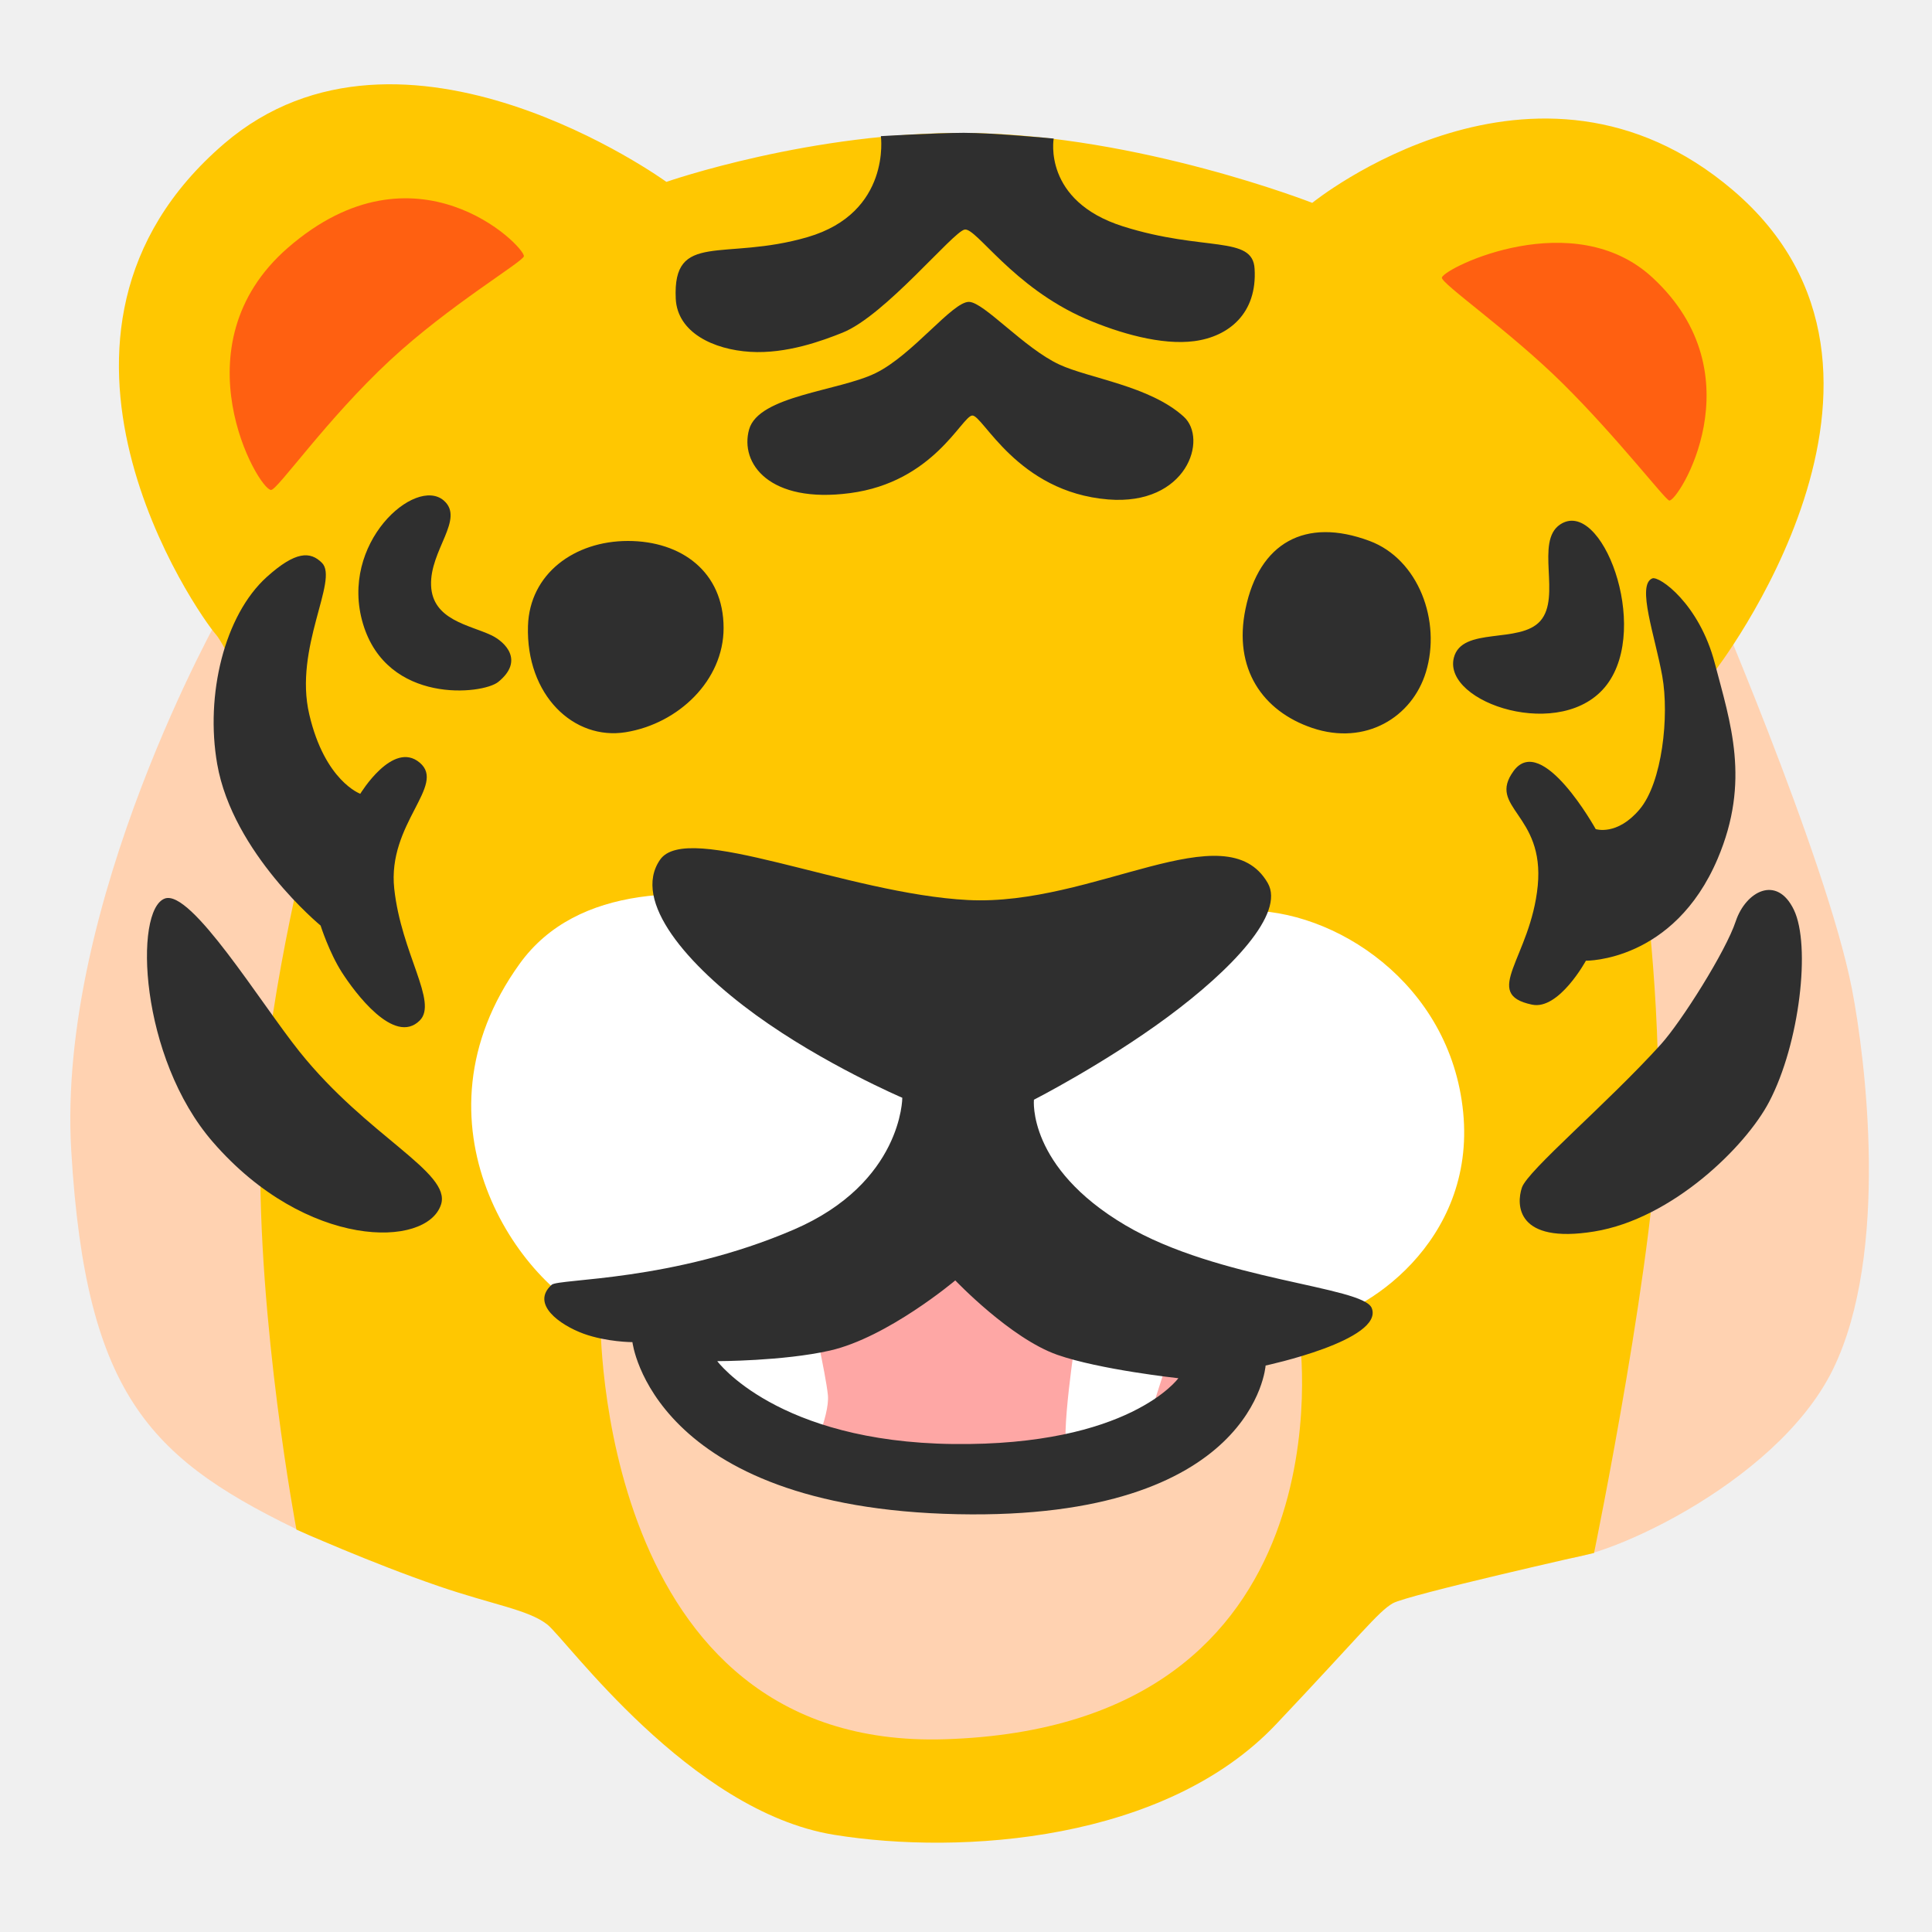
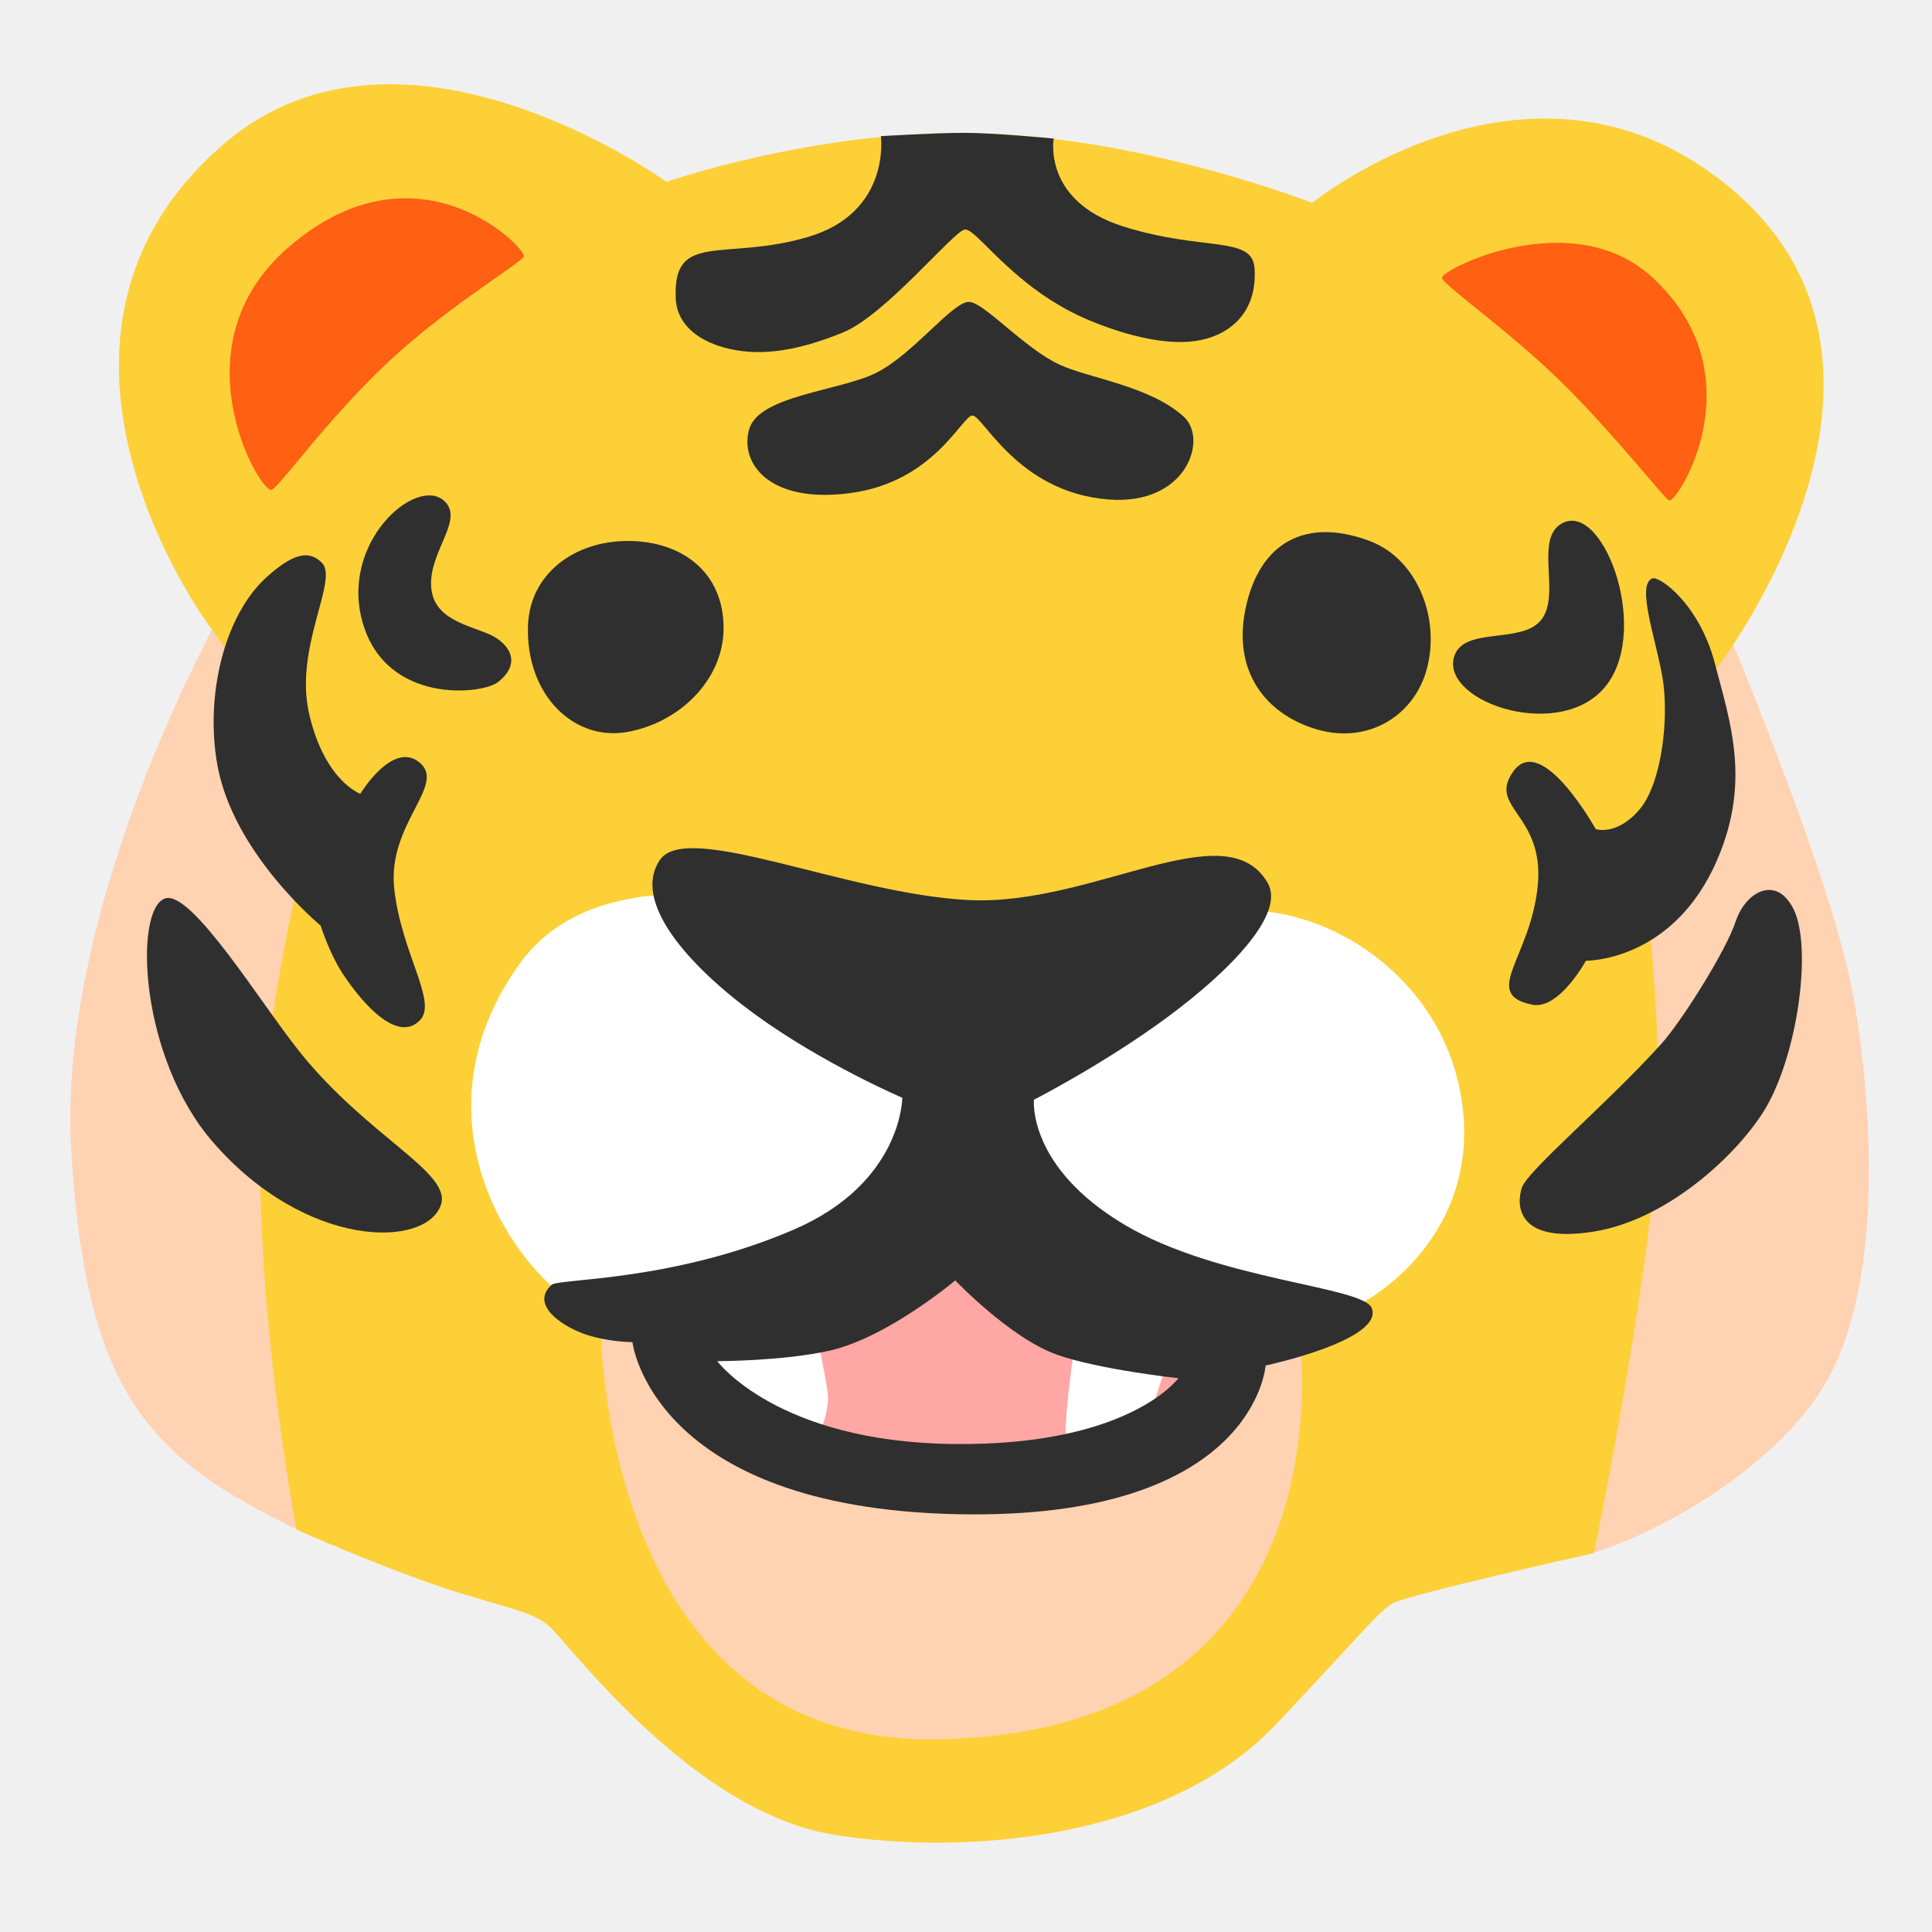
<svg xmlns="http://www.w3.org/2000/svg" width="128" height="128" viewBox="0 0 128 128" fill="none">
  <path d="M14.72 40.48C14.72 40.48 3.74 59.77 4.72 76.24C5.7 92.71 10.07 96.79 20.49 101.72C30.91 106.65 31.05 52.17 31.05 52.17L14.72 40.48ZM112.84 37.95L98.39 54C98.39 54 100.74 102.85 103.13 103.27C105.52 103.69 117.63 98.48 121.43 90.74C125.23 83 123.57 70.04 122.7 65.54C121.01 56.81 112.84 37.95 112.84 37.95Z" fill="#FFD2B1" />
-   <path d="M64.23 8.81C53.81 8.68 44.15 12.05 44.15 12.05C44.15 12.05 26.69 -0.62 14.86 9.51C0.09 22.18 13.17 40.76 14.3 42.03C15.43 43.3 20.49 55.26 20.49 55.26C20.49 55.26 17.39 67.37 17.25 75.81C17.05 87.65 19.64 101.34 19.64 101.34C19.64 101.34 24.57 103.55 29.07 105.09C32.69 106.33 34.98 106.64 36.25 107.62C37.52 108.61 45.68 120.01 55.26 121.56C63.71 122.93 77.22 121.98 84.54 114.24C90.15 108.31 91.3 106.78 92.28 106.22C93.27 105.66 105.61 102.89 105.61 102.89C105.61 102.89 109.88 82.15 109.88 73.14C109.88 64.13 108.75 56.95 108.75 56.95L113.54 44.56C113.54 44.56 129.03 24.71 114.81 12.6C101.72 1.45 86.94 13.44 86.94 13.44C86.94 13.44 75.49 8.95 64.23 8.81Z" fill="#FFC701" />
+   <path d="M64.23 8.809C53.81 8.679 44.15 12.05 44.15 12.05C44.15 12.05 26.69 -0.621 14.86 9.509C0.09 22.18 13.17 40.76 14.3 42.029C15.43 43.3 20.49 55.26 20.49 55.26C20.49 55.26 17.39 67.37 17.25 75.809C17.05 87.65 19.64 101.339 19.64 101.339C19.64 101.339 24.57 103.549 29.07 105.089C32.69 106.329 34.98 106.639 36.25 107.619C37.52 108.609 45.68 120.009 55.26 121.559C63.71 122.929 77.22 121.979 84.54 114.239C90.15 108.309 91.3 106.779 92.28 106.219C93.27 105.659 105.61 102.889 105.61 102.889C105.61 102.889 109.88 82.15 109.88 73.139C109.88 64.129 108.75 56.95 108.75 56.95L113.54 44.559C113.54 44.559 129.03 24.709 114.81 12.6C101.72 1.449 86.94 13.44 86.94 13.44C86.94 13.44 75.49 8.949 64.23 8.809Z" fill="#FDD037" />
  <path d="M19.08 16.41C27.53 9.07 34.71 16.27 34.71 16.97C34.71 17.31 29.79 20.2 25.84 23.87C21.64 27.77 18.39 32.46 17.96 32.46C17.11 32.46 11.62 22.89 19.08 16.41ZM109.47 18.38C104.27 13.59 95.81 17.68 95.53 18.38C95.39 18.73 100.03 21.93 103.55 25.42C107.2 29.04 110.3 33.09 110.59 33.16C111.15 33.3 116.5 24.86 109.47 18.38Z" fill="#FF6011" />
  <path d="M39.78 87.36C39.78 87.36 39.49 115.95 62.59 115.23C89.76 114.39 86.1 88.62 86.1 88.62L39.78 87.36Z" fill="#FFD2B1" />
  <path d="M63.43 81.17C63.43 81.17 44.85 90.88 44.99 90.32C45.06 90.05 49.62 93.57 54.37 97.32C59.56 101.42 73.13 98.46 73.13 98.46L82.02 90.45L63.43 81.17Z" fill="#FEA7A5" />
  <path d="M64.56 64.13C64.56 64.13 42.04 53.29 34.43 63.85C26.82 74.41 34.43 85.25 39.78 87.36C45.13 89.47 53.58 96.79 53.58 96.79C53.58 96.79 54.99 93.83 54.85 92.43C54.71 91.02 53.72 86.66 53.72 86.66L63.43 81.17L71.31 88.35C71.31 88.35 70.18 95.53 70.75 96.37C71.32 97.21 75.68 95.38 75.68 95.38L77.93 88.34C77.93 88.34 83.33 88.01 86.85 87.59C90.37 87.17 97.78 82.29 96.94 73.7C96.1 65.11 88.35 60.19 82.44 60.33C76.52 60.47 64.56 64.13 64.56 64.13Z" fill="white" />
  <path d="M90.88 86.66C90.3 85.22 80.74 84.83 74.55 81.17C68.05 77.33 68.5 72.86 68.5 72.86C68.5 72.86 73.18 70.47 77.37 67.37C81.56 64.27 85.16 60.53 83.99 58.5C81.22 53.71 72.45 60.05 64.14 59.63C56.11 59.22 45.53 54.35 43.73 56.96C41.83 59.71 45.58 63.98 50.07 67.24C54.56 70.5 59.78 72.73 59.78 72.73C59.78 72.73 59.78 78.36 52.6 81.46C44.58 84.92 37.02 84.7 36.55 85.12C35.14 86.39 37.08 87.78 38.66 88.36C40.21 88.92 41.9 88.92 41.9 88.92C41.9 88.92 43.17 99.9 63.44 100.32C83.15 100.73 83.85 90.47 83.85 90.47C83.85 90.47 85.82 90.05 87.69 89.36C89.56 88.67 91.3 87.71 90.88 86.66ZM63.15 95.67C51.47 95.53 47.52 90.18 47.52 90.18C47.52 90.18 51.88 90.18 54.98 89.48C58.81 88.61 63.29 84.83 63.29 84.83C63.29 84.83 66.94 88.67 70.05 89.76C72.87 90.75 78.07 91.31 78.07 91.31C78.07 91.31 74.83 95.81 63.15 95.67ZM47.94 41.61C47.94 45.07 44.96 47.94 41.46 48.51C38.01 49.07 34.84 46.05 34.98 41.47C35.09 38.01 38.06 35.84 41.6 35.84C45.14 35.84 47.94 37.88 47.94 41.61ZM86.94 48.23C83.66 47.12 81.69 44.31 82.52 40.33C83.42 35.98 86.46 34.24 90.74 35.84C93.98 37.05 95.5 41.15 94.47 44.53C93.56 47.52 90.47 49.42 86.94 48.23ZM102.05 41.14C100.68 42.69 96.85 41.48 96.32 43.58C95.57 46.58 103.55 49.21 106.46 45.36C109.37 41.51 106.09 32.93 103.36 34.75C101.68 35.88 103.46 39.54 102.05 41.14Z" fill="#2F2F2F" />
-   <path d="M109.47 38.32C108.41 38.75 109.66 42.17 110.13 44.8C110.6 47.43 110.13 51.84 108.63 53.62C107.13 55.4 105.72 54.93 105.72 54.93C105.72 54.93 102.16 48.51 100.28 51.08C98.5 53.52 102.34 53.9 101.88 58.68C101.41 63.47 98.1 65.85 101.5 66.56C103.28 66.94 105.07 63.65 105.07 63.65C105.07 63.65 110.89 63.74 113.8 56.89C115.99 51.74 114.64 47.88 113.61 43.94C112.58 40 109.93 38.14 109.47 38.32ZM110.03 69.2C106.46 73.14 101.21 77.55 100.83 78.68C100.45 79.81 100.45 82.43 105.62 81.59C110.79 80.75 115.66 75.96 117.21 73C119.24 69.13 119.98 62.63 118.85 60.28C117.72 57.93 115.66 59.06 115 61.03C114.35 63.01 111.39 67.7 110.03 69.2ZM28.56 38.79C28.47 36.44 30.81 34.38 29.4 33.16C27.53 31.54 22.45 35.98 24.05 41.33C25.65 46.68 31.97 46.02 33.01 45.18C34.75 43.77 33.47 42.52 32.54 42.08C31.1 41.4 28.65 41.08 28.56 38.79Z" fill="#2F2F2F" />
+   <path d="M109.47 38.321C108.41 38.751 109.66 42.17 110.13 44.8C110.6 47.431 110.13 51.84 108.63 53.62C107.13 55.401 105.72 54.931 105.72 54.931C105.72 54.931 102.16 48.511 100.28 51.081C98.5 53.521 102.34 53.901 101.88 58.681C101.41 63.471 98.1 65.85 101.5 66.561C103.28 66.941 105.07 63.651 105.07 63.651C105.07 63.651 110.89 63.74 113.8 56.891C115.99 51.74 114.64 47.88 113.61 43.941C112.58 40.001 109.93 38.141 109.47 38.321ZM110.03 69.201C106.46 73.141 101.21 77.55 100.83 78.68C100.45 79.811 100.45 82.43 105.62 81.591C110.79 80.751 115.66 75.96 117.21 73.001C119.24 69.13 119.98 62.63 118.85 60.281C117.72 57.931 115.66 59.06 115 61.031C114.35 63.011 111.39 67.701 110.03 69.201ZM28.56 38.791C28.47 36.441 30.81 34.381 29.4 33.161C27.53 31.541 22.45 35.981 24.05 41.331C25.65 46.681 31.97 46.021 33.01 45.181C34.75 43.771 33.47 42.521 32.54 42.081C31.1 41.401 28.65 41.081 28.56 38.791Z" fill="#2F2F2F" />
  <path d="M23.87 52.59C23.87 52.59 26.03 49.02 27.81 50.53C29.59 52.03 25.65 54.57 26.12 58.88C26.59 63.19 29.03 66.39 27.81 67.61C26.12 69.3 23.49 65.73 22.65 64.42C21.81 63.11 21.24 61.32 21.24 61.32C21.24 61.32 15.42 56.53 14.39 50.62C13.59 46.05 14.86 40.77 17.67 38.23C19.59 36.5 20.56 36.52 21.33 37.29C22.46 38.42 19.45 42.92 20.49 47.33C21.52 51.75 23.87 52.59 23.87 52.59ZM19.84 69.67C17.26 66.45 12.66 58.9 10.92 59.53C8.86 60.28 9.23 70.06 14.11 75.67C20.3 82.8 28.28 82.71 29.22 79.8C29.91 77.66 24.34 75.3 19.84 69.67ZM58.36 9.02C58.36 9.02 59.06 14.09 53.5 15.71C47.94 17.33 44.56 15.27 44.77 19.79C44.88 22.04 47.28 23.16 49.7 23.31C52.12 23.46 54.52 22.56 55.82 22.04C58.64 20.91 63.14 15.35 63.91 15.21C64.68 15.07 67.08 19.01 71.93 21.12C74.15 22.08 76.97 22.89 79.13 22.6C81.4 22.3 83.3 20.77 83.12 17.81C83 15.57 79.76 16.69 74.41 15C69.06 13.31 69.81 9.18 69.81 9.18C69.81 9.18 65.82 8.8 63.85 8.8C61.88 8.81 58.36 9.02 58.36 9.02Z" fill="#2F2F2F" />
  <path d="M64.2 20C63.1 19.98 60.47 23.52 58.01 24.72C55.55 25.92 50.27 26.2 49.63 28.45C49 30.7 50.97 33.38 56.32 32.67C61.86 31.94 63.71 27.6 64.41 27.53C65.11 27.46 67.37 32.6 73.42 33.09C78.63 33.51 80.06 29.08 78.42 27.6C76.17 25.56 72.16 25.07 70.18 24.15C67.84 23.06 65.19 20.02 64.2 20Z" fill="#2F2F2F" />
</svg>
